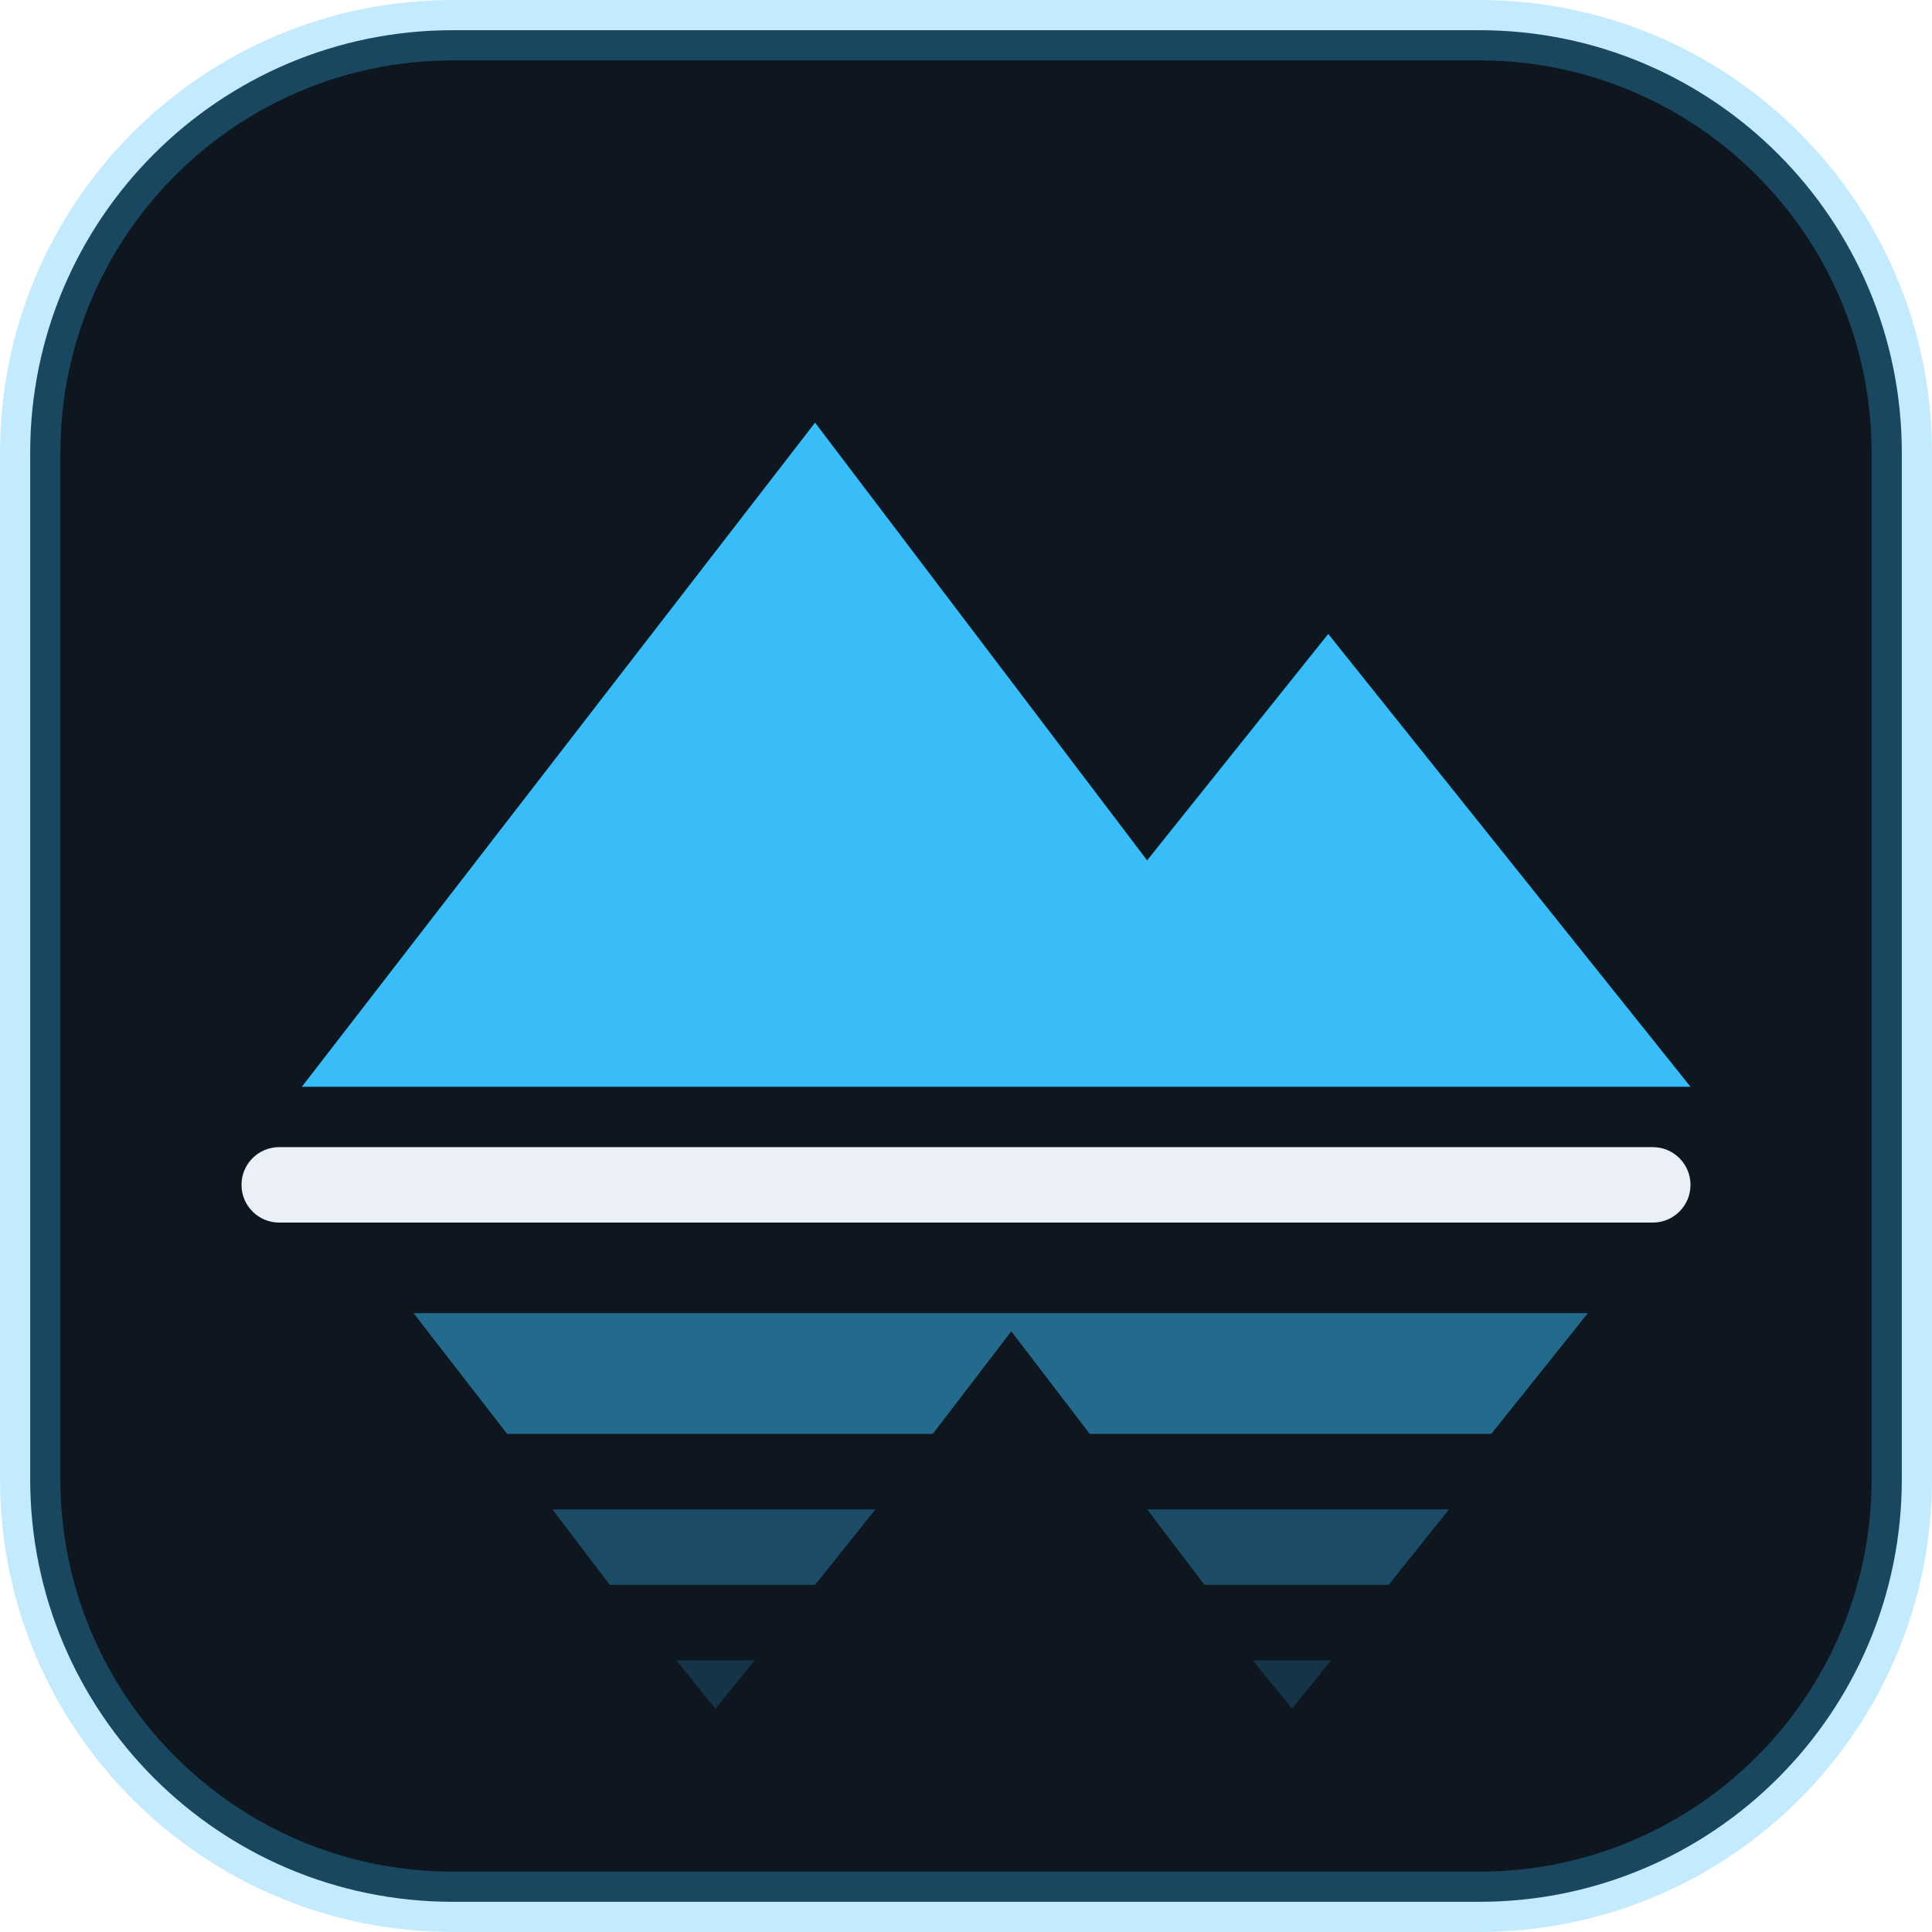
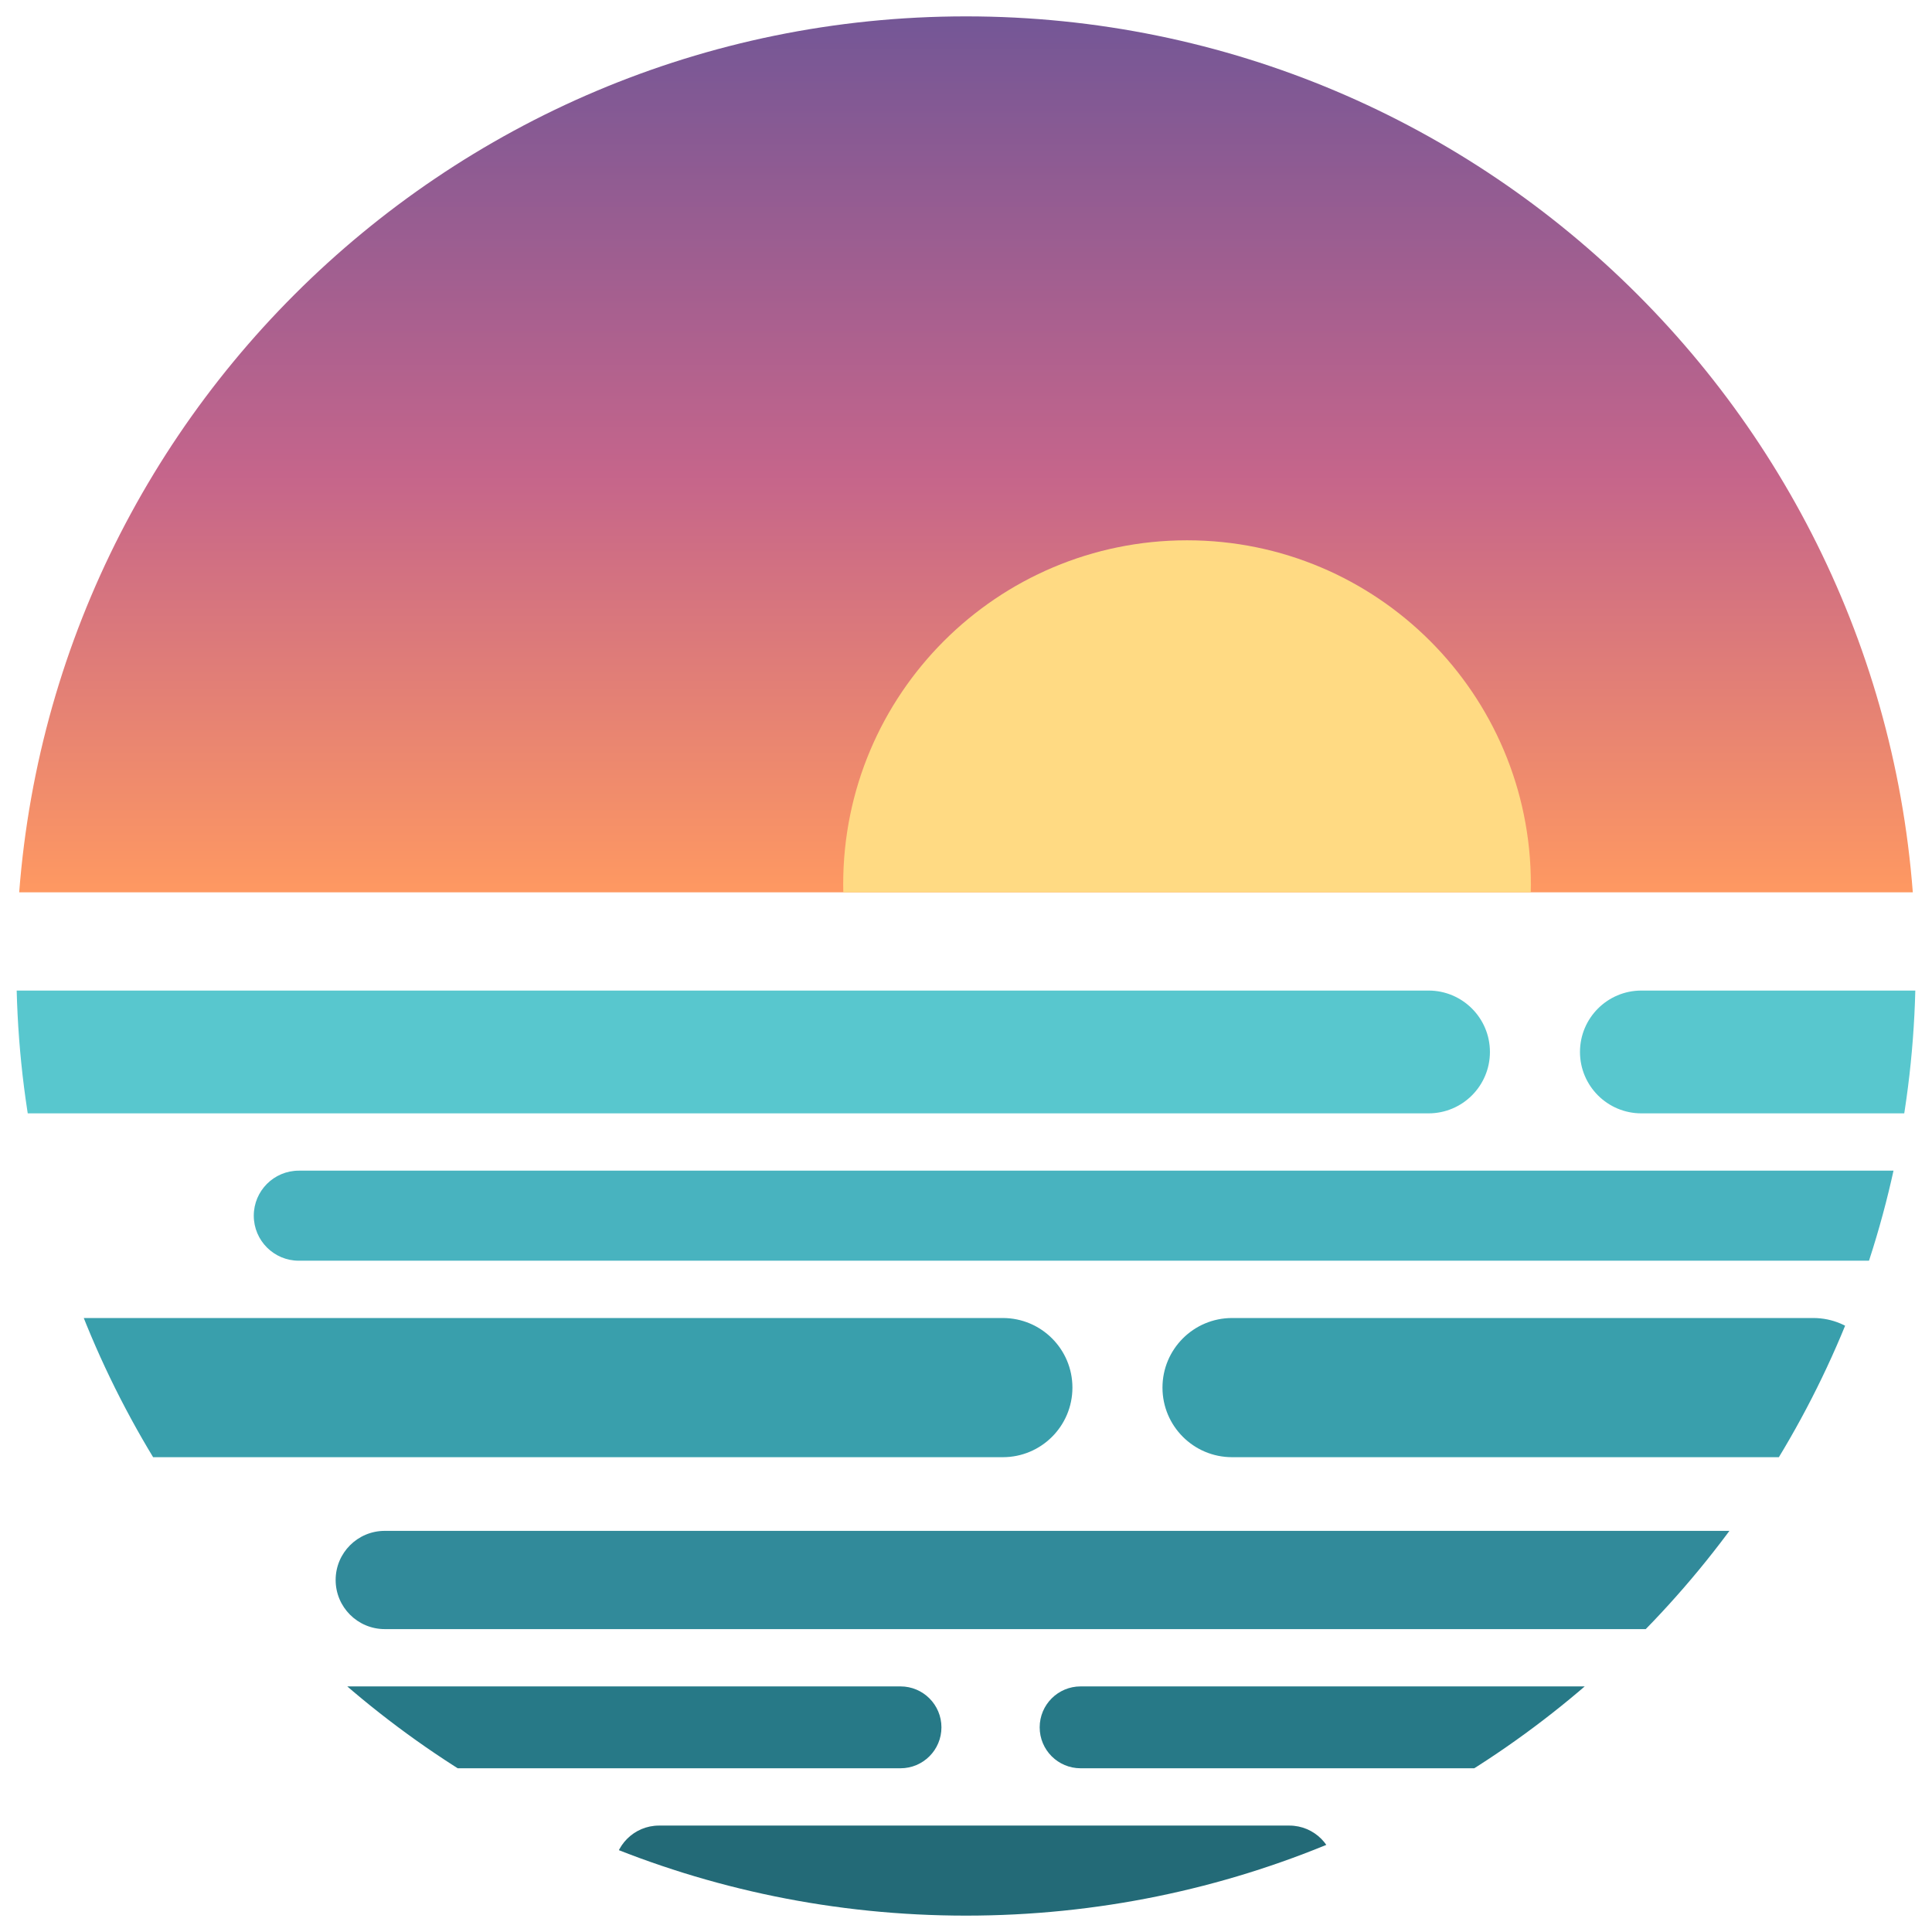
- <svg xmlns="http://www.w3.org/2000/svg" viewBox="0 0 64 64" role="img" aria-label="Lakeside Games mark">
-   <rect x="1" y="1" width="62" height="62" rx="14" fill="#0e1620" />
-   <rect x="1" y="1" width="62" height="62" rx="14" fill="none" stroke="#38bdf8" stroke-opacity="0.3" stroke-width="2" />
-   <path d="M10 36 L27 14 L38 28.5 L44 21 L56 36 Z" fill="#38bdf8" />
-   <rect x="8" y="38" width="48" height="2.5" rx="1.25" fill="#eaf0f6" />
-   <g fill="#38bdf8">
-     <path d="M13.7 43.5 L52.6 43.5 L49.4 47.5 L36.1 47.5 L33.5 44.1 L30.9 47.5 L16.8 47.5 Z" opacity="0.5" />
-     <path d="M18.3 50 L29 50 L27 52.5 L20.2 52.5 Z" opacity="0.32" />
-     <path d="M38 50 L48 50 L46 52.5 L39.9 52.5 Z" opacity="0.32" />
-     <path d="M22.4 55 L25 55 L23.7 56.6 Z" opacity="0.18" />
-     <path d="M41.5 55 L44.1 55 L42.8 56.6 Z" opacity="0.18" />
+ <svg xmlns="http://www.w3.org/2000/svg" viewBox="42 42 236 236" role="img" aria-labelledby="lsg-title lsg-desc">
+   <defs>
+     <linearGradient id="lsg-sky" x1="0" y1="0" x2="0" y2="1">
+       <stop offset="0" stop-color="#665498" />
+       <stop offset="0.56" stop-color="#C5658B" />
+       <stop offset="1" stop-color="#FF9961" />
+     </linearGradient>
+     <clipPath id="lsg-disc">
+       <circle cx="160" cy="160" r="116" />
+     </clipPath>
+     <clipPath id="lsg-top">
+       <rect x="40" y="40" width="240" height="111" />
+     </clipPath>
+   </defs>
+   <g clip-path="url(#lsg-disc)">
+     <path d="M44 151 A116 116 0 0 1 276 151 Z" fill="url(#lsg-sky)" />
+     <circle cx="187" cy="150" r="42" fill="#FFDA83" clip-path="url(#lsg-top)" />
+     <rect x="31" y="163" width="193" height="15" rx="7.5" fill="#58C7CE" />
+     <rect x="235" y="163" width="49" height="15" rx="7.5" fill="#58C7CE" />
+     <rect x="73" y="185" width="218" height="11" rx="5.5" fill="#48B3BF" />
+     <rect x="38" y="203" width="135" height="17" rx="8.5" fill="#399FAC" />
+     <rect x="184" y="203" width="88" height="17" rx="8.5" fill="#399FAC" />
+     <rect x="83" y="229" width="184" height="12" rx="6" fill="#318A9A" />
+     <rect x="53" y="248" width="104" height="10" rx="5" fill="#277987" />
+     <rect x="169" y="248" width="80" height="10" rx="5" fill="#277987" />
+     <rect x="117" y="265" width="88" height="11" rx="5.5" fill="#236A77" />
  </g>
</svg>
